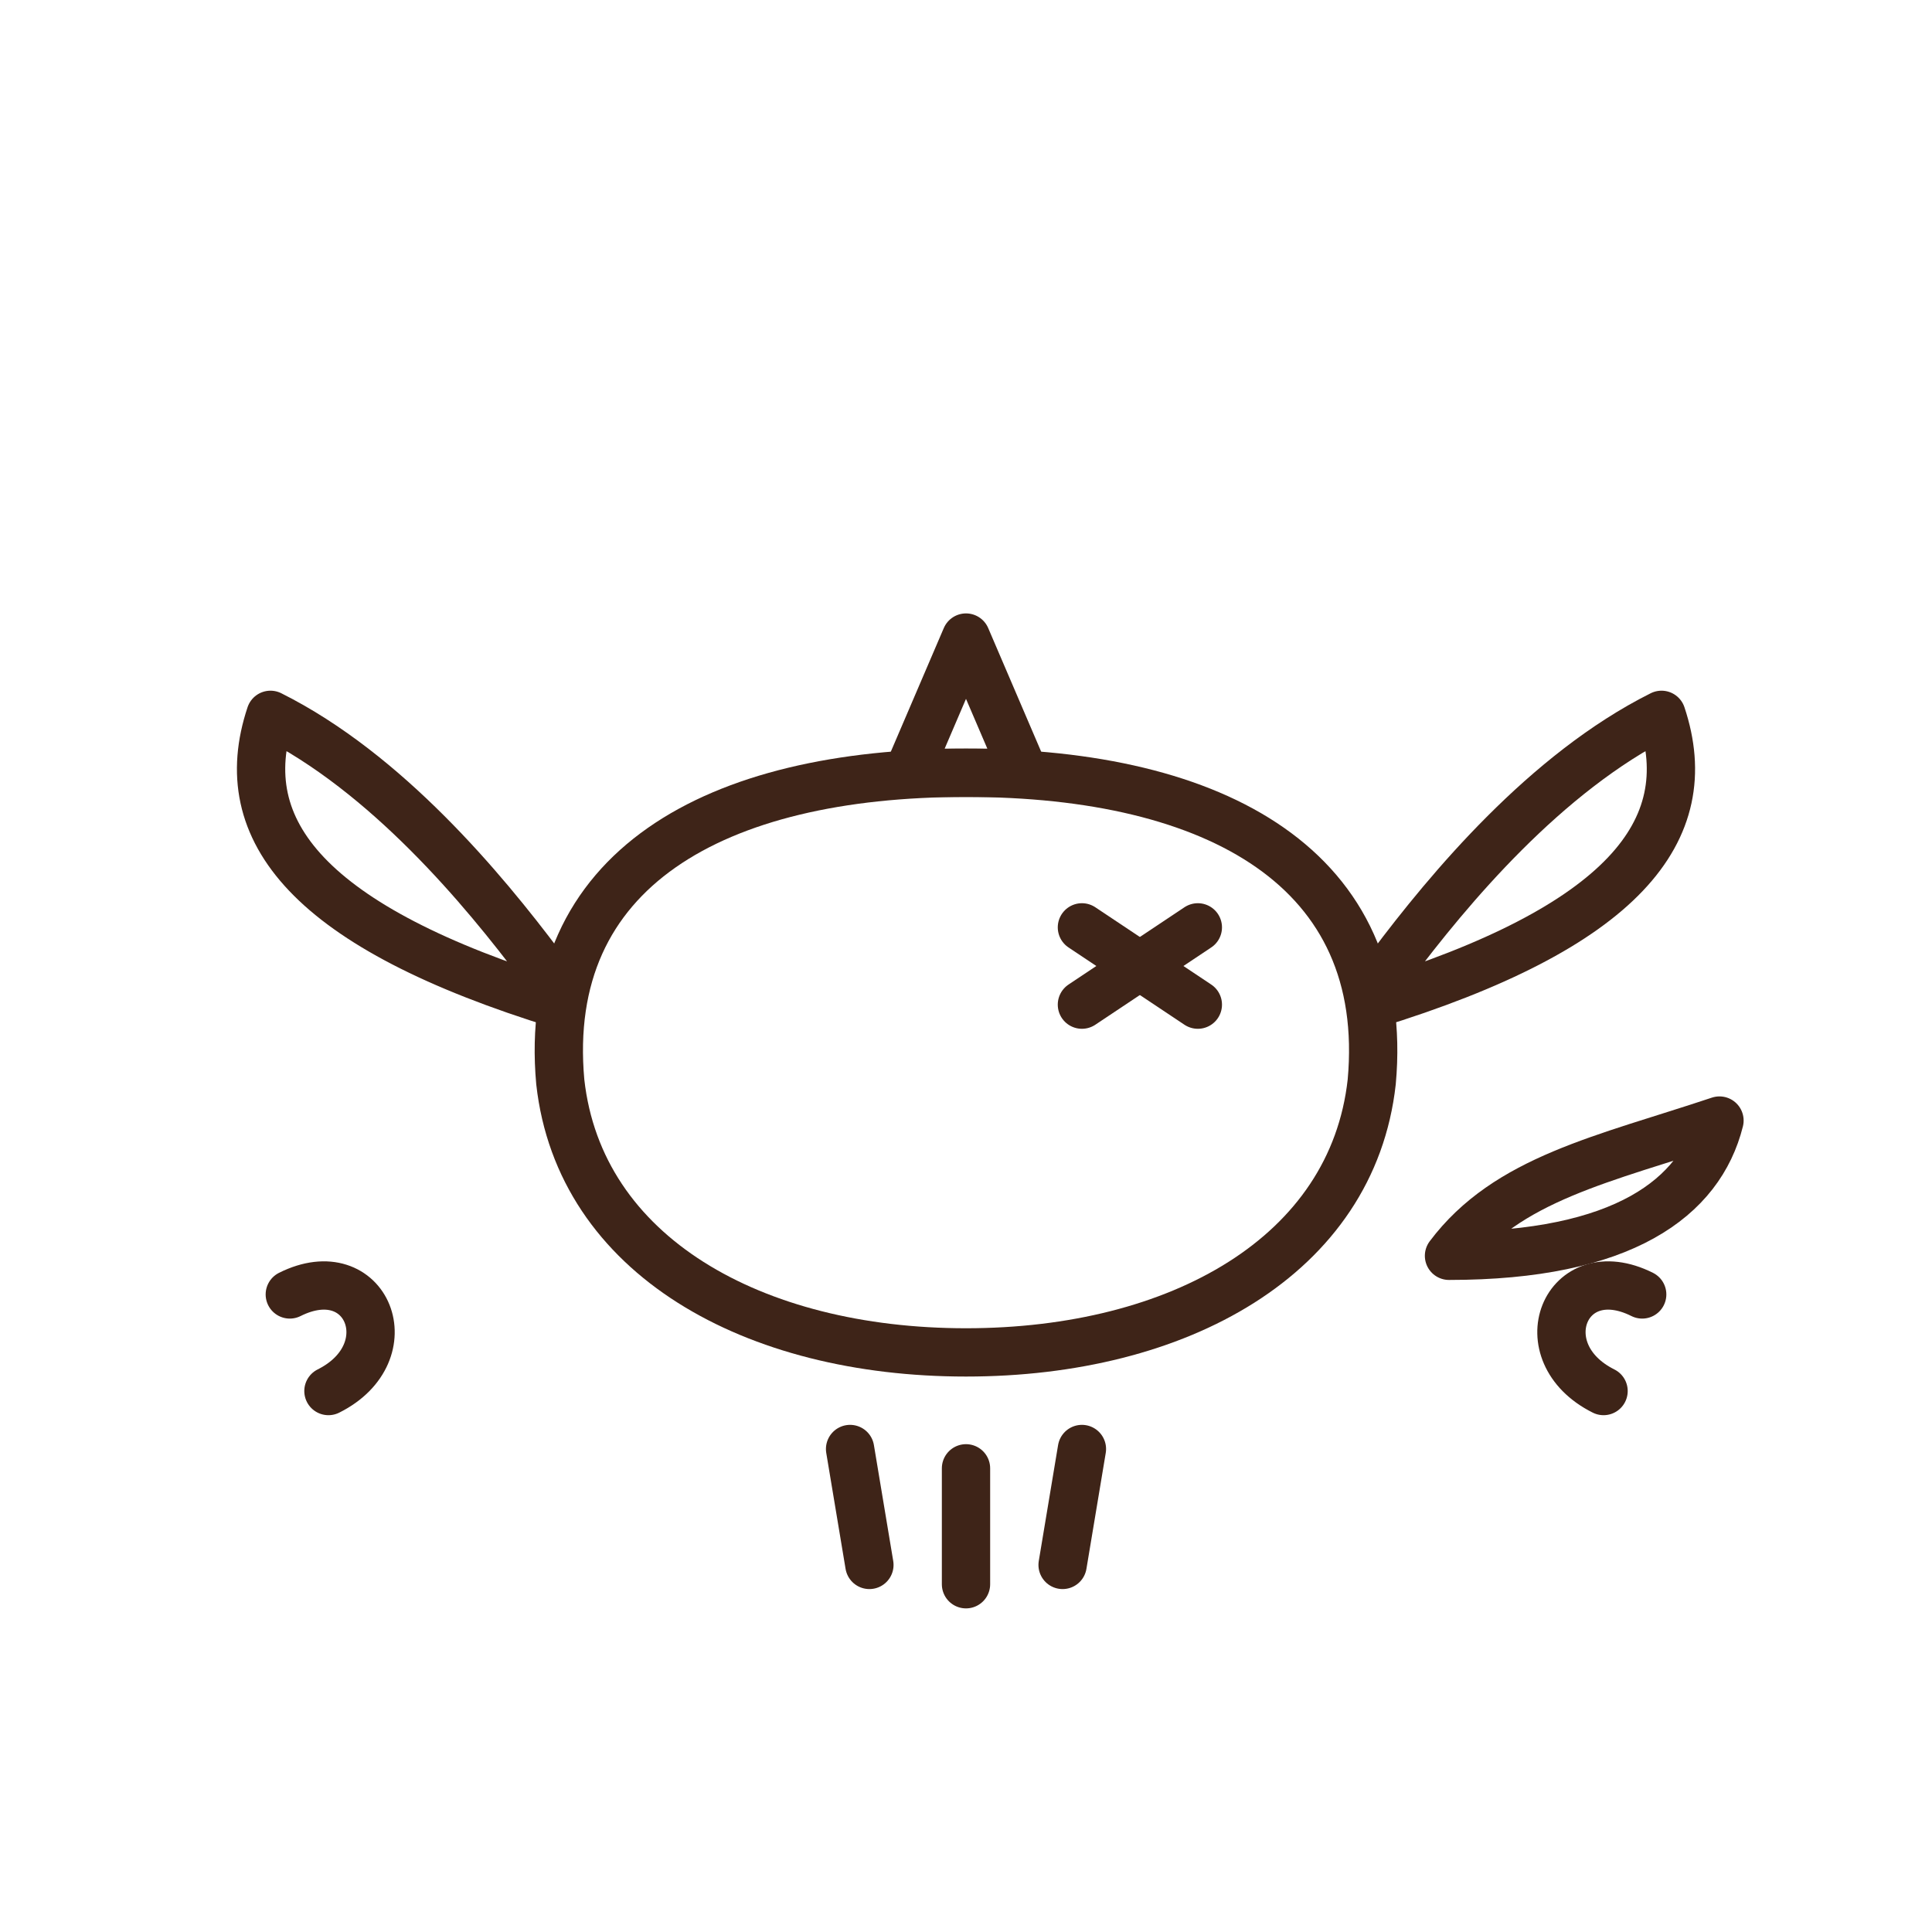
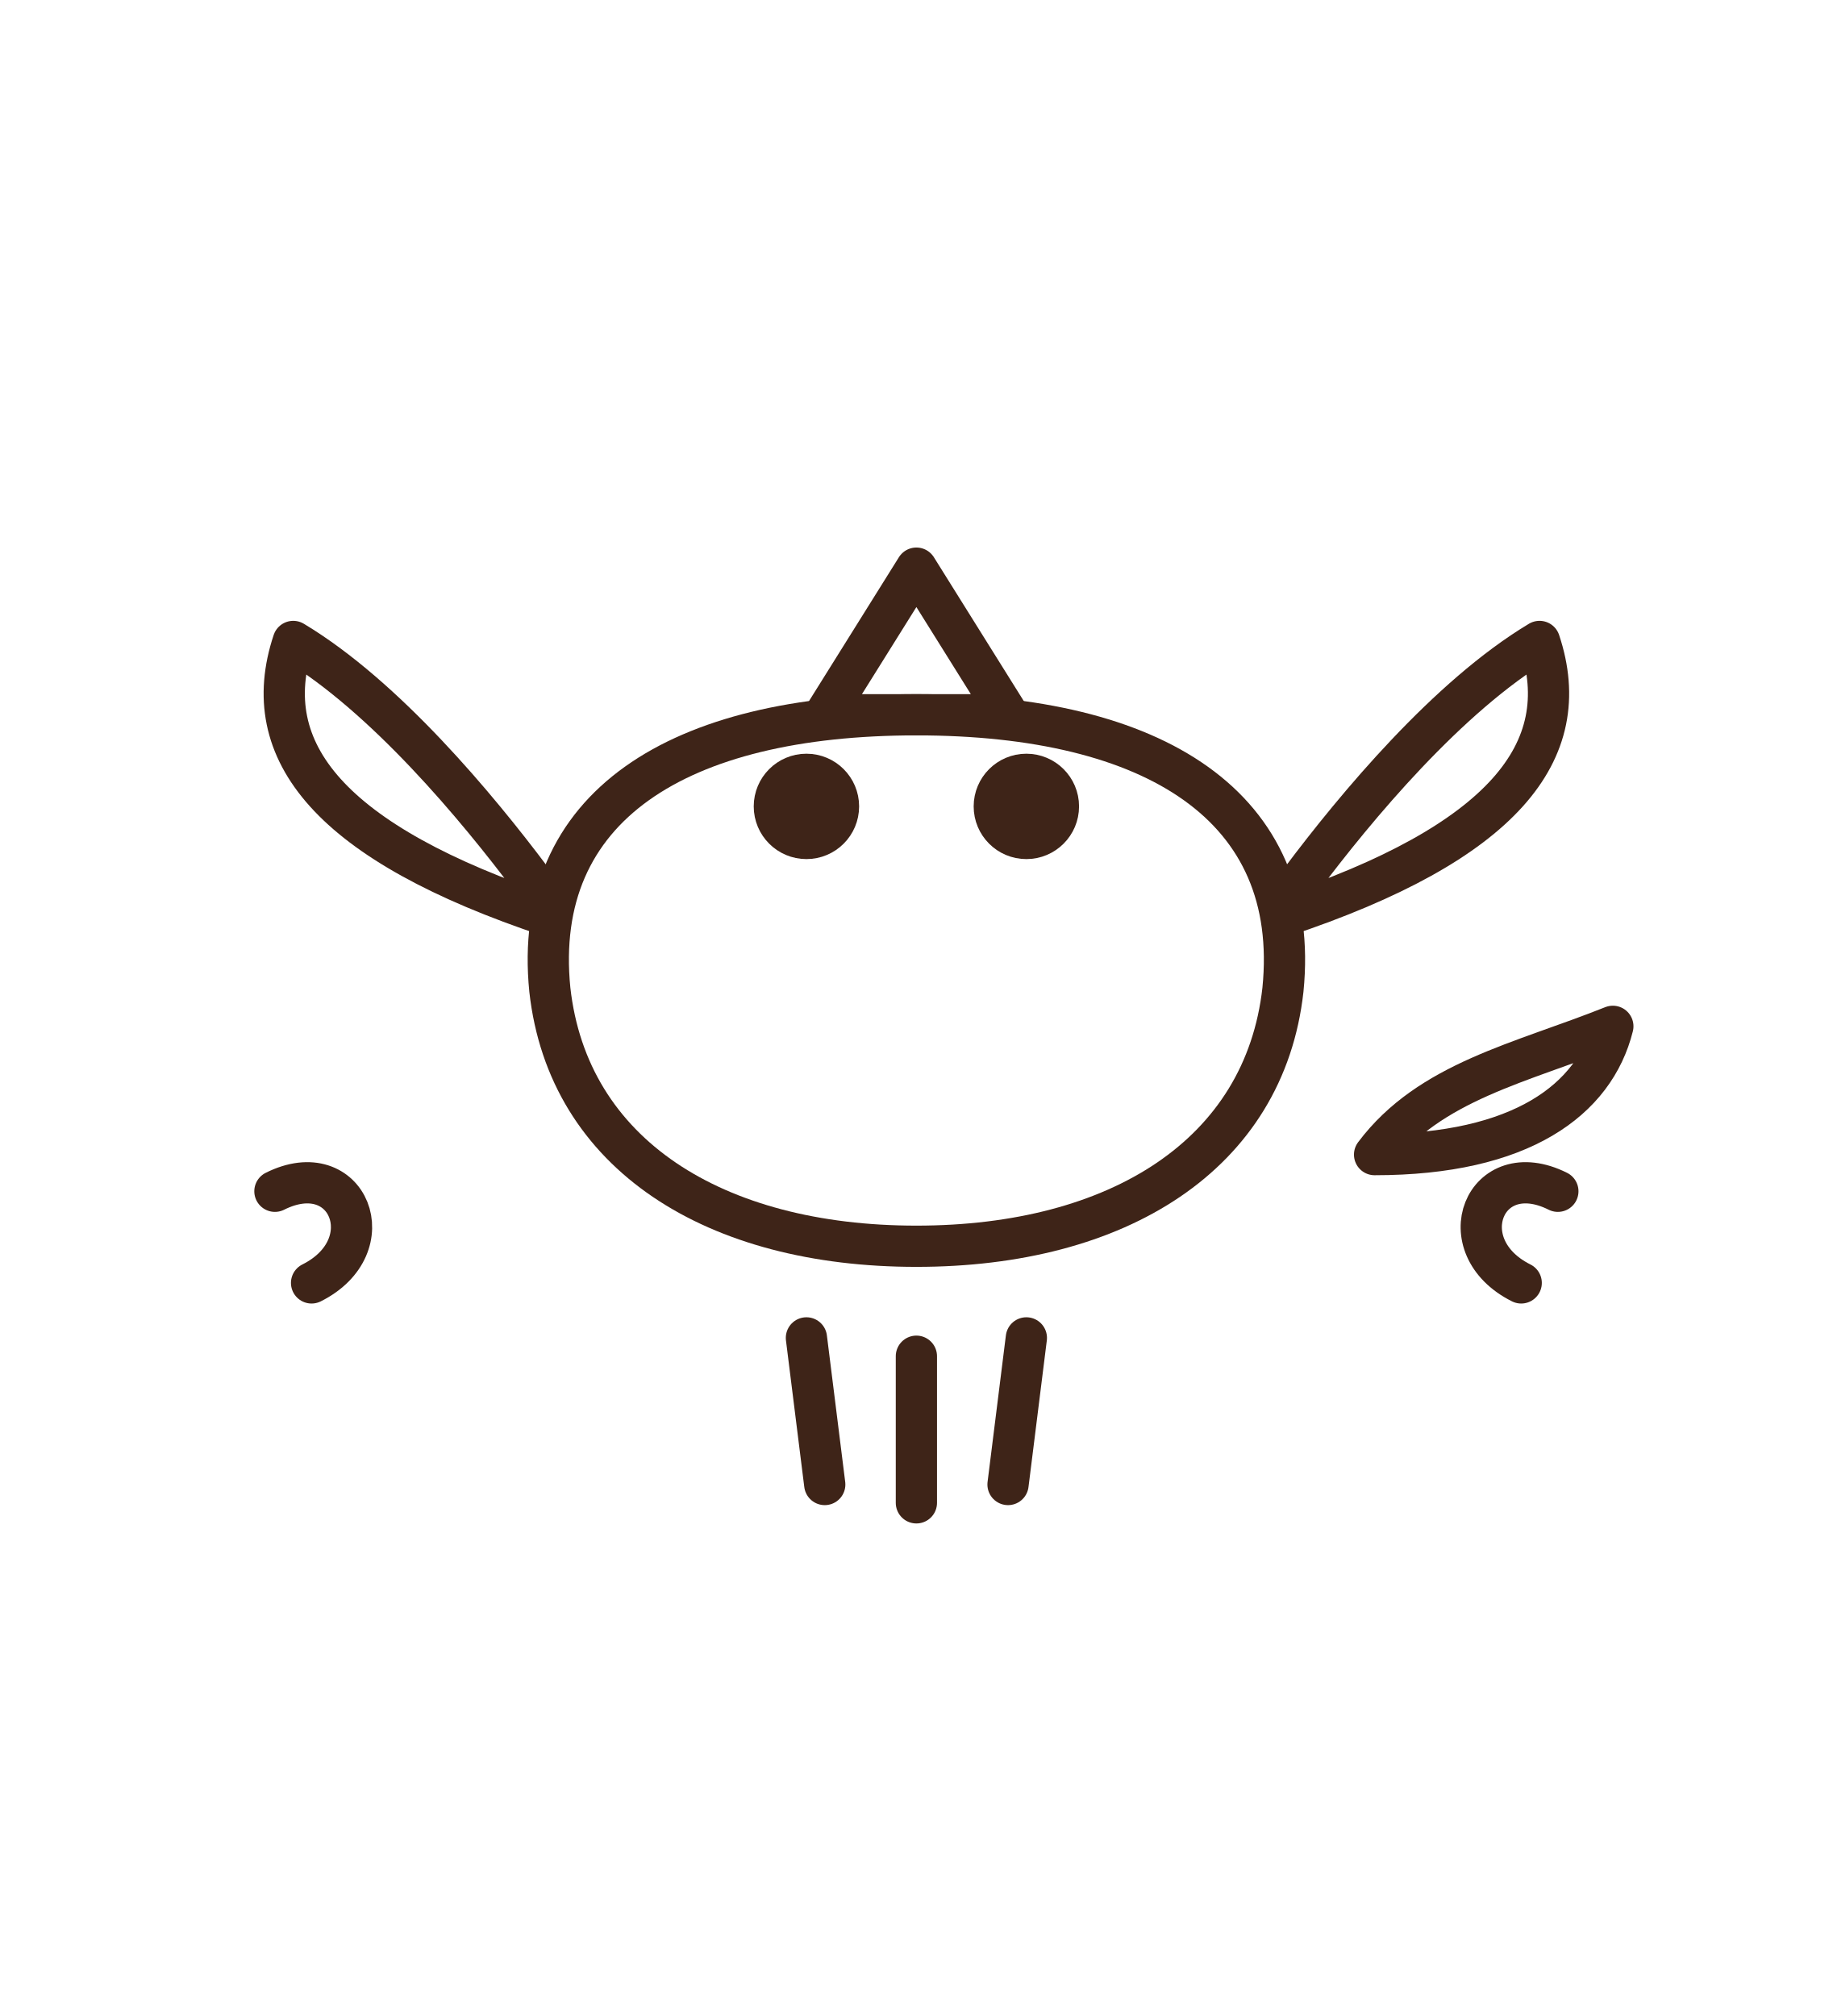
- <svg xmlns="http://www.w3.org/2000/svg" viewBox="0 0 200 200" width="200" height="200">
-   <g fill="none" stroke="#3E2418" stroke-width="5" stroke-linecap="round" stroke-linejoin="round">
-     <path d="M58 112 C56 90 74 80 100 80 C126 80 144 90 142 112 C140 130 122 140 100 140 C78 140 60 130 58 112 Z" />
-     <path d="M58 104 C32 96 24 86 28 74 C40 80 50 92 56 100" />
-     <path d="M142 104 C168 96 176 86 172 74 C160 80 150 92 144 100" />
-     <path d="M94 80 L100 66 L106 80 Z" />
-     <path d="M112 96 L124 104" />
-     <path d="M124 96 L112 104" />
-     <path d="M150 130 C168 130 176 124 178 116 C166 120 156 122 150 130" />
-     <path d="M30 134 C38 130 42 140 34 144" />
-     <path d="M170 134 C162 130 158 140 166 144" />
-     <path d="M100 152 L100 164" />
-     <path d="M88 150 L90 162" />
-     <path d="M112 150 L110 162" />
+ <svg xmlns="http://www.w3.org/2000/svg" viewBox="0 0 200 220" width="200" height="220">
+   <g fill="none" stroke="#3E2418" stroke-width="4.5" stroke-linecap="round" stroke-linejoin="round">
+     <path d="M60 108 C58 88 74 78 100 78 C126 78 142 88 140 108 C138 126 122 136 100 136 C78 136 62 126 60 108 Z" />
+     <path d="M60 100 C36 92 28 82 32 70 C42 76 52 88 58 96" />
+     <path d="M140 100 C164 92 172 82 168 70 C158 76 148 88 142 96" />
+     <path d="M90 78 L100 62 L110 78 Z" />
+     <circle cx="88" cy="88" r="3.5" fill="#3E2418" />
+     <circle cx="112" cy="88" r="3.5" fill="#3E2418" />
+     <path d="M150 126 C166 126 174 120 176 112 C166 116 156 118 150 126" />
+     <path d="M30 130 C38 126 42 136 34 140" />
+     <path d="M170 130 C162 126 158 136 166 140" />
+     <path d="M100 148 L100 164" />
+     <path d="M88 146 L90 162" />
+     <path d="M112 146 L110 162" />
  </g>
</svg>
